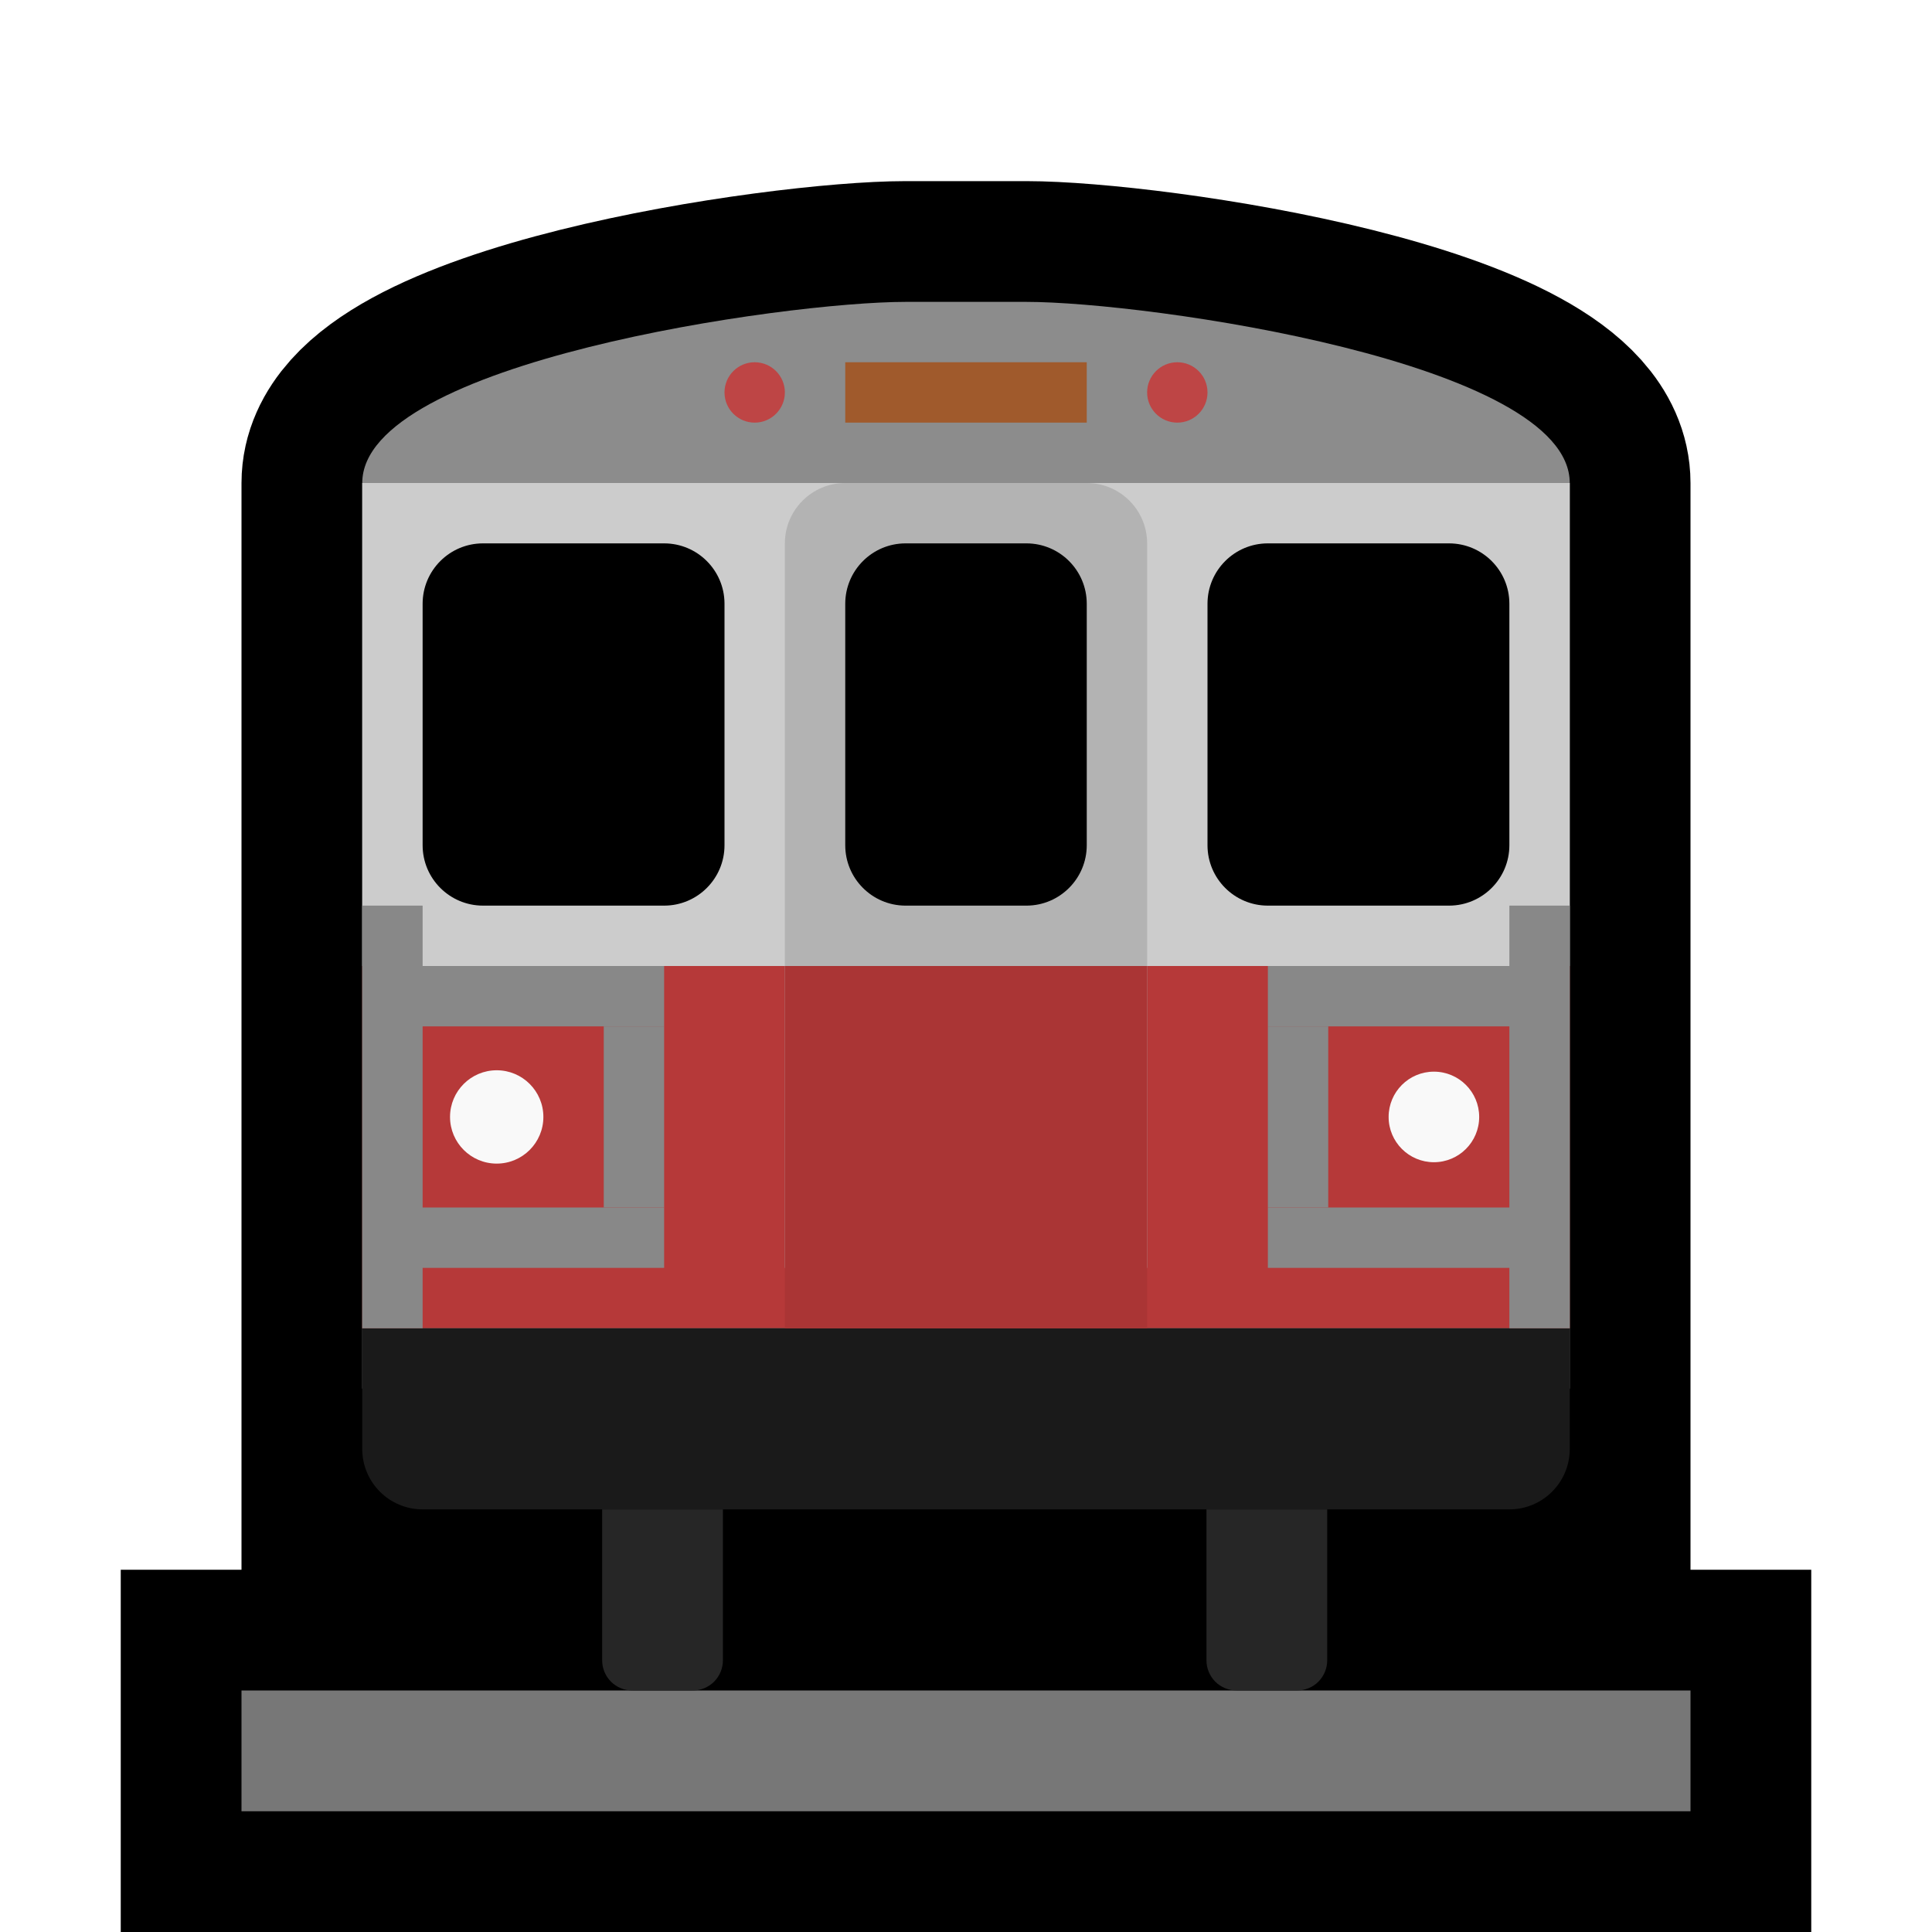
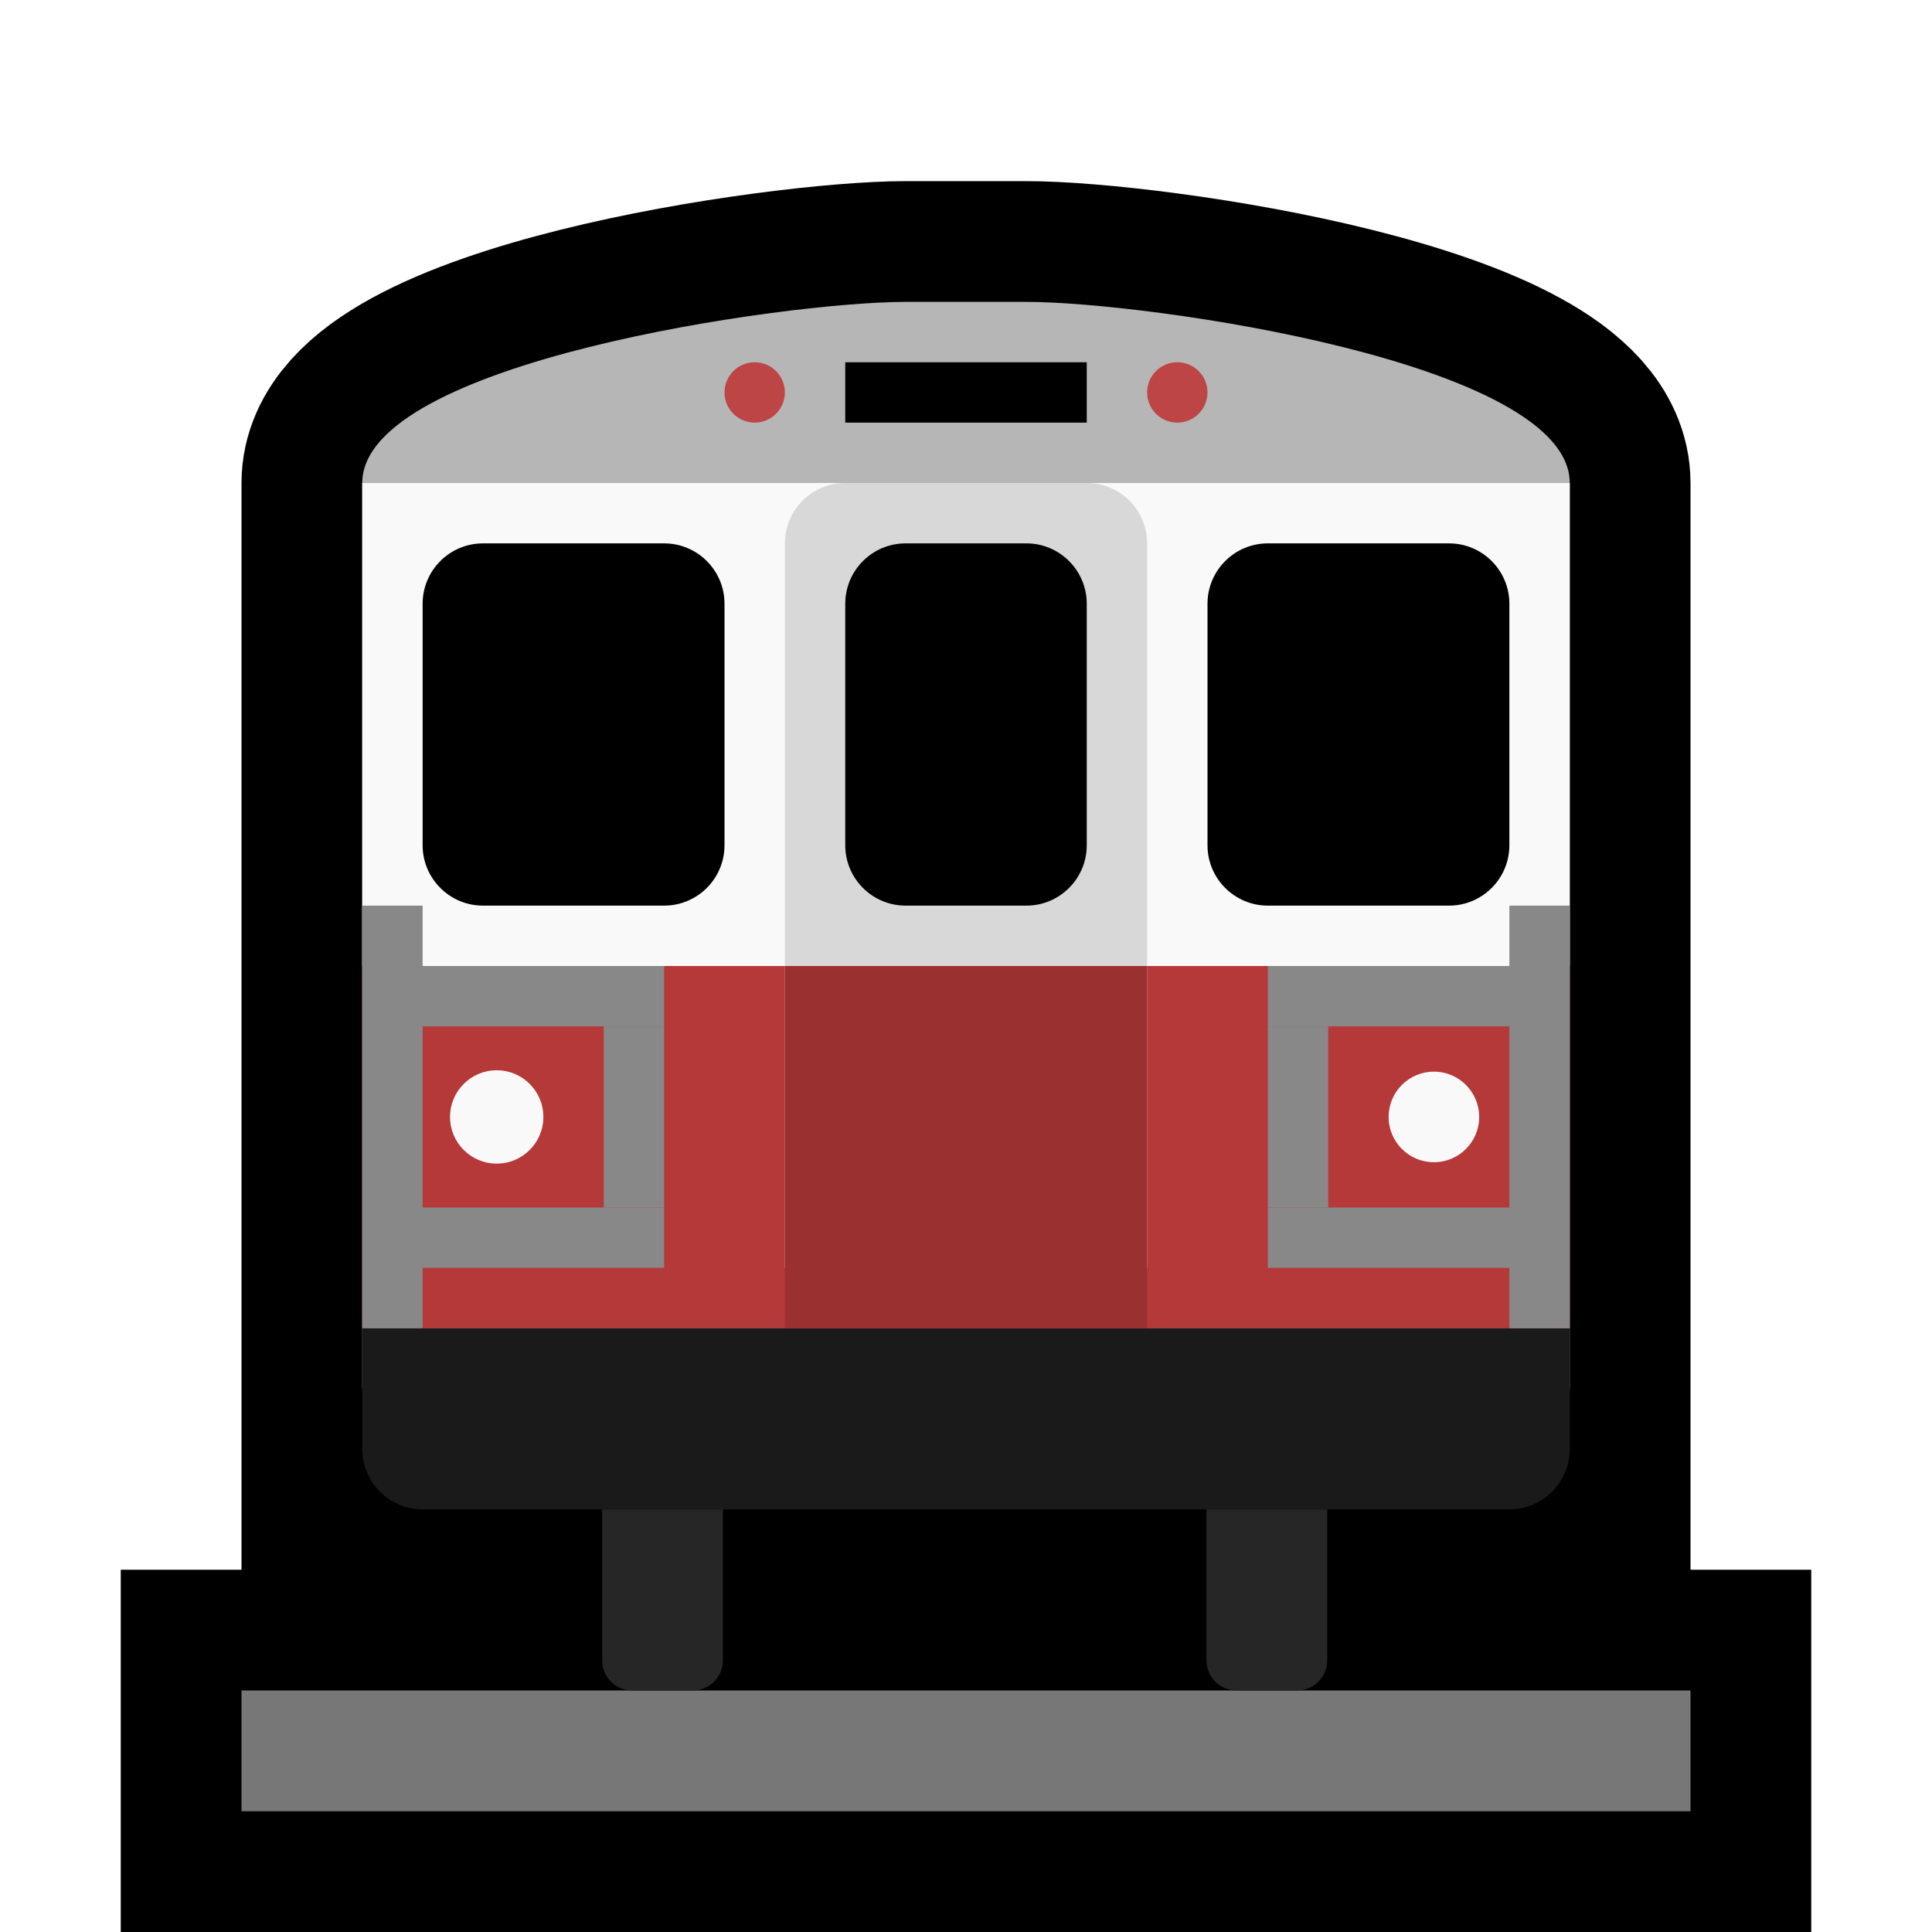
<svg xmlns="http://www.w3.org/2000/svg" width="32" height="32" viewBox="0 0 32 32" version="1.1" xml:space="preserve" style="clip-rule:evenodd;fill-rule:evenodd;stroke-linecap:round;stroke-miterlimit:1.5" id="svg1584">
  <defs id="defs1588" />
  <g id="g1582">
    <clipPath id="_clip1">
      <rect x="0" y="0" width="32" height="32" id="rect1513" />
    </clipPath>
    <path id="path2704" style="clip-rule:evenodd;display:inline;fill:none;fill-rule:evenodd;stroke:#000000;stroke-width:4;stroke-linecap:round;stroke-miterlimit:1.5;stroke-dasharray:none;stroke-opacity:1;paint-order:markers stroke fill" d="M 15,6 C 13.003,6 6,7 6,9 V 27 H 26 V 24 9 C 26,7 19,6 17,6 h -1 z" transform="translate(0,-1)" />
    <rect style="clip-rule:evenodd;fill:#777777;fill-opacity:1;fill-rule:evenodd;stroke:#000000;stroke-width:4;stroke-linecap:butt;stroke-linejoin:miter;stroke-miterlimit:1.5;stroke-dasharray:none;stroke-opacity:1;paint-order:markers stroke fill" id="rect4044" width="24" height="2" x="4" y="28" ry="0" rx="0" />
-     <path d="M 26,9 C 26,7 19,6 17,6 H 16 15 C 13,6 6,7 6,9 v 15 h 20 z" style="clip-rule:evenodd;display:inline;fill:#8c8c8c;fill-opacity:1;fill-rule:evenodd;stroke:none;stroke-linecap:round;stroke-miterlimit:1.5;stroke-opacity:1" id="path1524" transform="translate(0,-1)" />
+     <path d="M 26,9 C 26,7 19,6 17,6 H 16 15 C 13,6 6,7 6,9 v 15 h 20 z" style="clip-rule:evenodd;display:inline;fill:#b6b6b6;fill-opacity:1;fill-rule:evenodd;stroke:none;stroke-linecap:round;stroke-miterlimit:1.5;stroke-opacity:1" id="path1524" transform="translate(0,-1)" />
    <rect style="clip-rule:evenodd;fill:#b63939;fill-opacity:1;fill-rule:evenodd;stroke-width:6.425;stroke-linecap:square;stroke-miterlimit:1.5;stroke-dasharray:6.425, 38.551;stroke-opacity:0.291;paint-order:stroke markers fill" id="rect3" width="20" height="6" x="6" y="16" />
    <path d="m 6,22 v 2 a 1,1 45 0 0 1,1 h 18 a 1,1 135 0 0 1,-1 v -2 z" style="clip-rule:evenodd;fill:#1a1a1a;fill-rule:evenodd;stroke-linecap:round;stroke-miterlimit:1.5" id="path1578" />
-     <rect style="clip-rule:evenodd;fill:#cccccc;fill-rule:evenodd;stroke-width:6.425;stroke-linecap:square;stroke-miterlimit:1.5;stroke-dasharray:6.425, 38.551;stroke-opacity:0.291;paint-order:stroke markers fill" id="rect1" width="20" height="8" x="6" y="8" />
+     <rect style="clip-rule:evenodd;fill:#f9f9f9;fill-rule:evenodd;stroke-width:6.425;stroke-linecap:square;stroke-miterlimit:1.5;stroke-dasharray:6.425, 38.551;stroke-opacity:0.291;paint-order:stroke markers fill;fill-opacity:1" id="rect1" width="20" height="8" x="6" y="8" />
    <path d="m 7,16 h 4 v 1 H 7 v 3 h 4 v 1 H 7 v 1 H 6 v -7 h 1 z" style="clip-rule:evenodd;fill:#888888;fill-rule:evenodd;stroke-linecap:round;stroke-miterlimit:1.5" id="path1538" />
    <path d="m 26,15 v 7 h -1 v -1 h -4 v -1 h 4 v -3 h -4 v -1 h 4 v -1 z" style="clip-rule:evenodd;fill:#888888;fill-rule:evenodd;stroke-linecap:round;stroke-miterlimit:1.5" id="path1542" />
-     <path d="m 18,10 c 0.55,0 0.997,0.445 1,0.994 V 11 23 H 13 V 11 10.994 C 13.003,10.445 13.45,10 14,10 Z" style="clip-rule:evenodd;fill:#b3b3b3;fill-rule:evenodd;stroke-linecap:round;stroke-miterlimit:1.5" id="path1546" transform="translate(0,-2)" />
+     <path d="m 18,10 c 0.55,0 0.997,0.445 1,0.994 V 11 23 H 13 V 11 10.994 C 13.003,10.445 13.45,10 14,10 Z" style="clip-rule:evenodd;fill:#d8d8d8;fill-rule:evenodd;stroke-linecap:round;stroke-miterlimit:1.5;fill-opacity:1" id="path1546" transform="translate(0,-2)" />
    <path d="m 21,11 h 3 c 0.552,0 1,0.448 1,1 v 4 c 0,0.55 -0.445,0.997 -0.994,1 H 24 21 c -0.552,0 -1,-0.448 -1,-1 v -4 c 0,-0.552 0.448,-1 1,-1 z" id="path1550" style="clip-rule:evenodd;fill-rule:evenodd;stroke-linecap:round;stroke-miterlimit:1.5" transform="translate(0,-2)" />
    <path d="m 12,16 c 0,0.552 -0.448,1 -1,1 H 8 C 7.448,17 7,16.552 7,16 v -4 c 0,-0.552 0.448,-1 1,-1 h 3 c 0.55,0 0.997,0.445 1,0.994 V 12 Z" id="path1562" style="clip-rule:evenodd;fill-rule:evenodd;stroke-linecap:round;stroke-miterlimit:1.5" transform="translate(0,-2)" />
    <path d="M 14.994,15 C 14.445,14.997 14,14.55 14,14 v -4 c 0,-0.552 0.448,-1 1,-1 h 2 c 0.552,0 1,0.448 1,1 v 4 c 0,0.55 -0.445,0.997 -0.994,1 H 17 15 Z" id="path1566" style="clip-rule:evenodd;fill-rule:evenodd;stroke-linecap:round;stroke-miterlimit:1.5" />
    <path d="m 12,24 h -2 v 2.5 c 0,0.133 0.053,0.26 0.146,0.354 C 10.24,26.947 10.367,27 10.5,27 h 1 c 0.133,0 0.26,-0.053 0.354,-0.146 C 11.947,26.76 12,26.633 12,26.5 Z" style="clip-rule:evenodd;fill:#262626;fill-rule:evenodd;stroke-linecap:round;stroke-miterlimit:1.5" id="path1570" transform="translate(-0.0263628,1)" />
    <path d="m 22,24 h -2 v 2.5 c 0,0.133 0.053,0.26 0.146,0.354 C 20.24,26.947 20.367,27 20.5,27 h 1 c 0.133,0 0.26,-0.053 0.354,-0.146 C 21.947,26.76 22,26.633 22,26.5 Z" style="clip-rule:evenodd;fill:#262626;fill-rule:evenodd;stroke-linecap:round;stroke-miterlimit:1.5" id="path1574" transform="translate(-0.0171758,1)" />
-     <rect style="fill:#aa3535;fill-opacity:1;stroke-width:6.425;stroke-linecap:square;stroke-dasharray:6.425, 38.551;stroke-opacity:0.291;paint-order:stroke markers fill" id="rect2" width="6" height="6" x="13" y="16" />
-     <rect style="fill:#a05a2c;fill-opacity:1;stroke:none;stroke-width:6.502;stroke-linecap:square;stroke-dasharray:6.502, 39.014;stroke-opacity:1;paint-order:stroke markers fill" id="rect4" width="4" height="1" x="14" y="6" />
+     <rect style="fill:#9b3030;fill-opacity:1;stroke-width:6.425;stroke-linecap:square;stroke-dasharray:6.425, 38.551;stroke-opacity:0.291;paint-order:stroke markers fill" id="rect2" width="6" height="6" x="13" y="16" />
+     <rect style="fill:#000000;fill-opacity:1;stroke:none;stroke-width:6.502;stroke-linecap:square;stroke-dasharray:6.502, 39.014;stroke-opacity:1;paint-order:stroke markers fill" id="rect4" width="4" height="1" x="14" y="6" />
    <circle style="fill:#be4545;fill-opacity:1;stroke:none;stroke-width:6.425;stroke-linecap:square;stroke-dasharray:6.425, 38.551;stroke-opacity:1;paint-order:stroke markers fill" id="path4" cx="12.5" cy="6.5" r="0.5" />
    <circle style="clip-rule:evenodd;fill:#be4545;fill-opacity:1;fill-rule:evenodd;stroke:none;stroke-width:6.425;stroke-linecap:square;stroke-miterlimit:1.5;stroke-dasharray:6.425, 38.551;stroke-opacity:1;paint-order:stroke markers fill" id="path4-3" cx="19.5" cy="6.5" r="0.5" />
    <rect style="fill:#888888;stroke-width:3.911;stroke-linecap:square;paint-order:stroke fill markers;fill-opacity:1" id="rect5" width="1" height="3" x="10" y="17" />
    <rect style="fill:#888888;stroke-width:4;stroke-linecap:square;paint-order:stroke fill markers;fill-opacity:1" id="rect6" width="1" height="3" x="21" y="17" />
    <circle style="fill:#f9f9f9;fill-opacity:1;stroke-width:3.999;stroke-linecap:square;paint-order:stroke fill markers" id="path6" cx="23.75" cy="18.5" r="0.75" />
    <circle style="clip-rule:evenodd;fill:#f9f9f9;fill-opacity:1;fill-rule:evenodd;stroke-width:4.12;stroke-linecap:square;stroke-miterlimit:1.5;paint-order:stroke fill markers" id="path6-5" cx="8.227" cy="18.5" r="0.773" />
  </g>
</svg>
